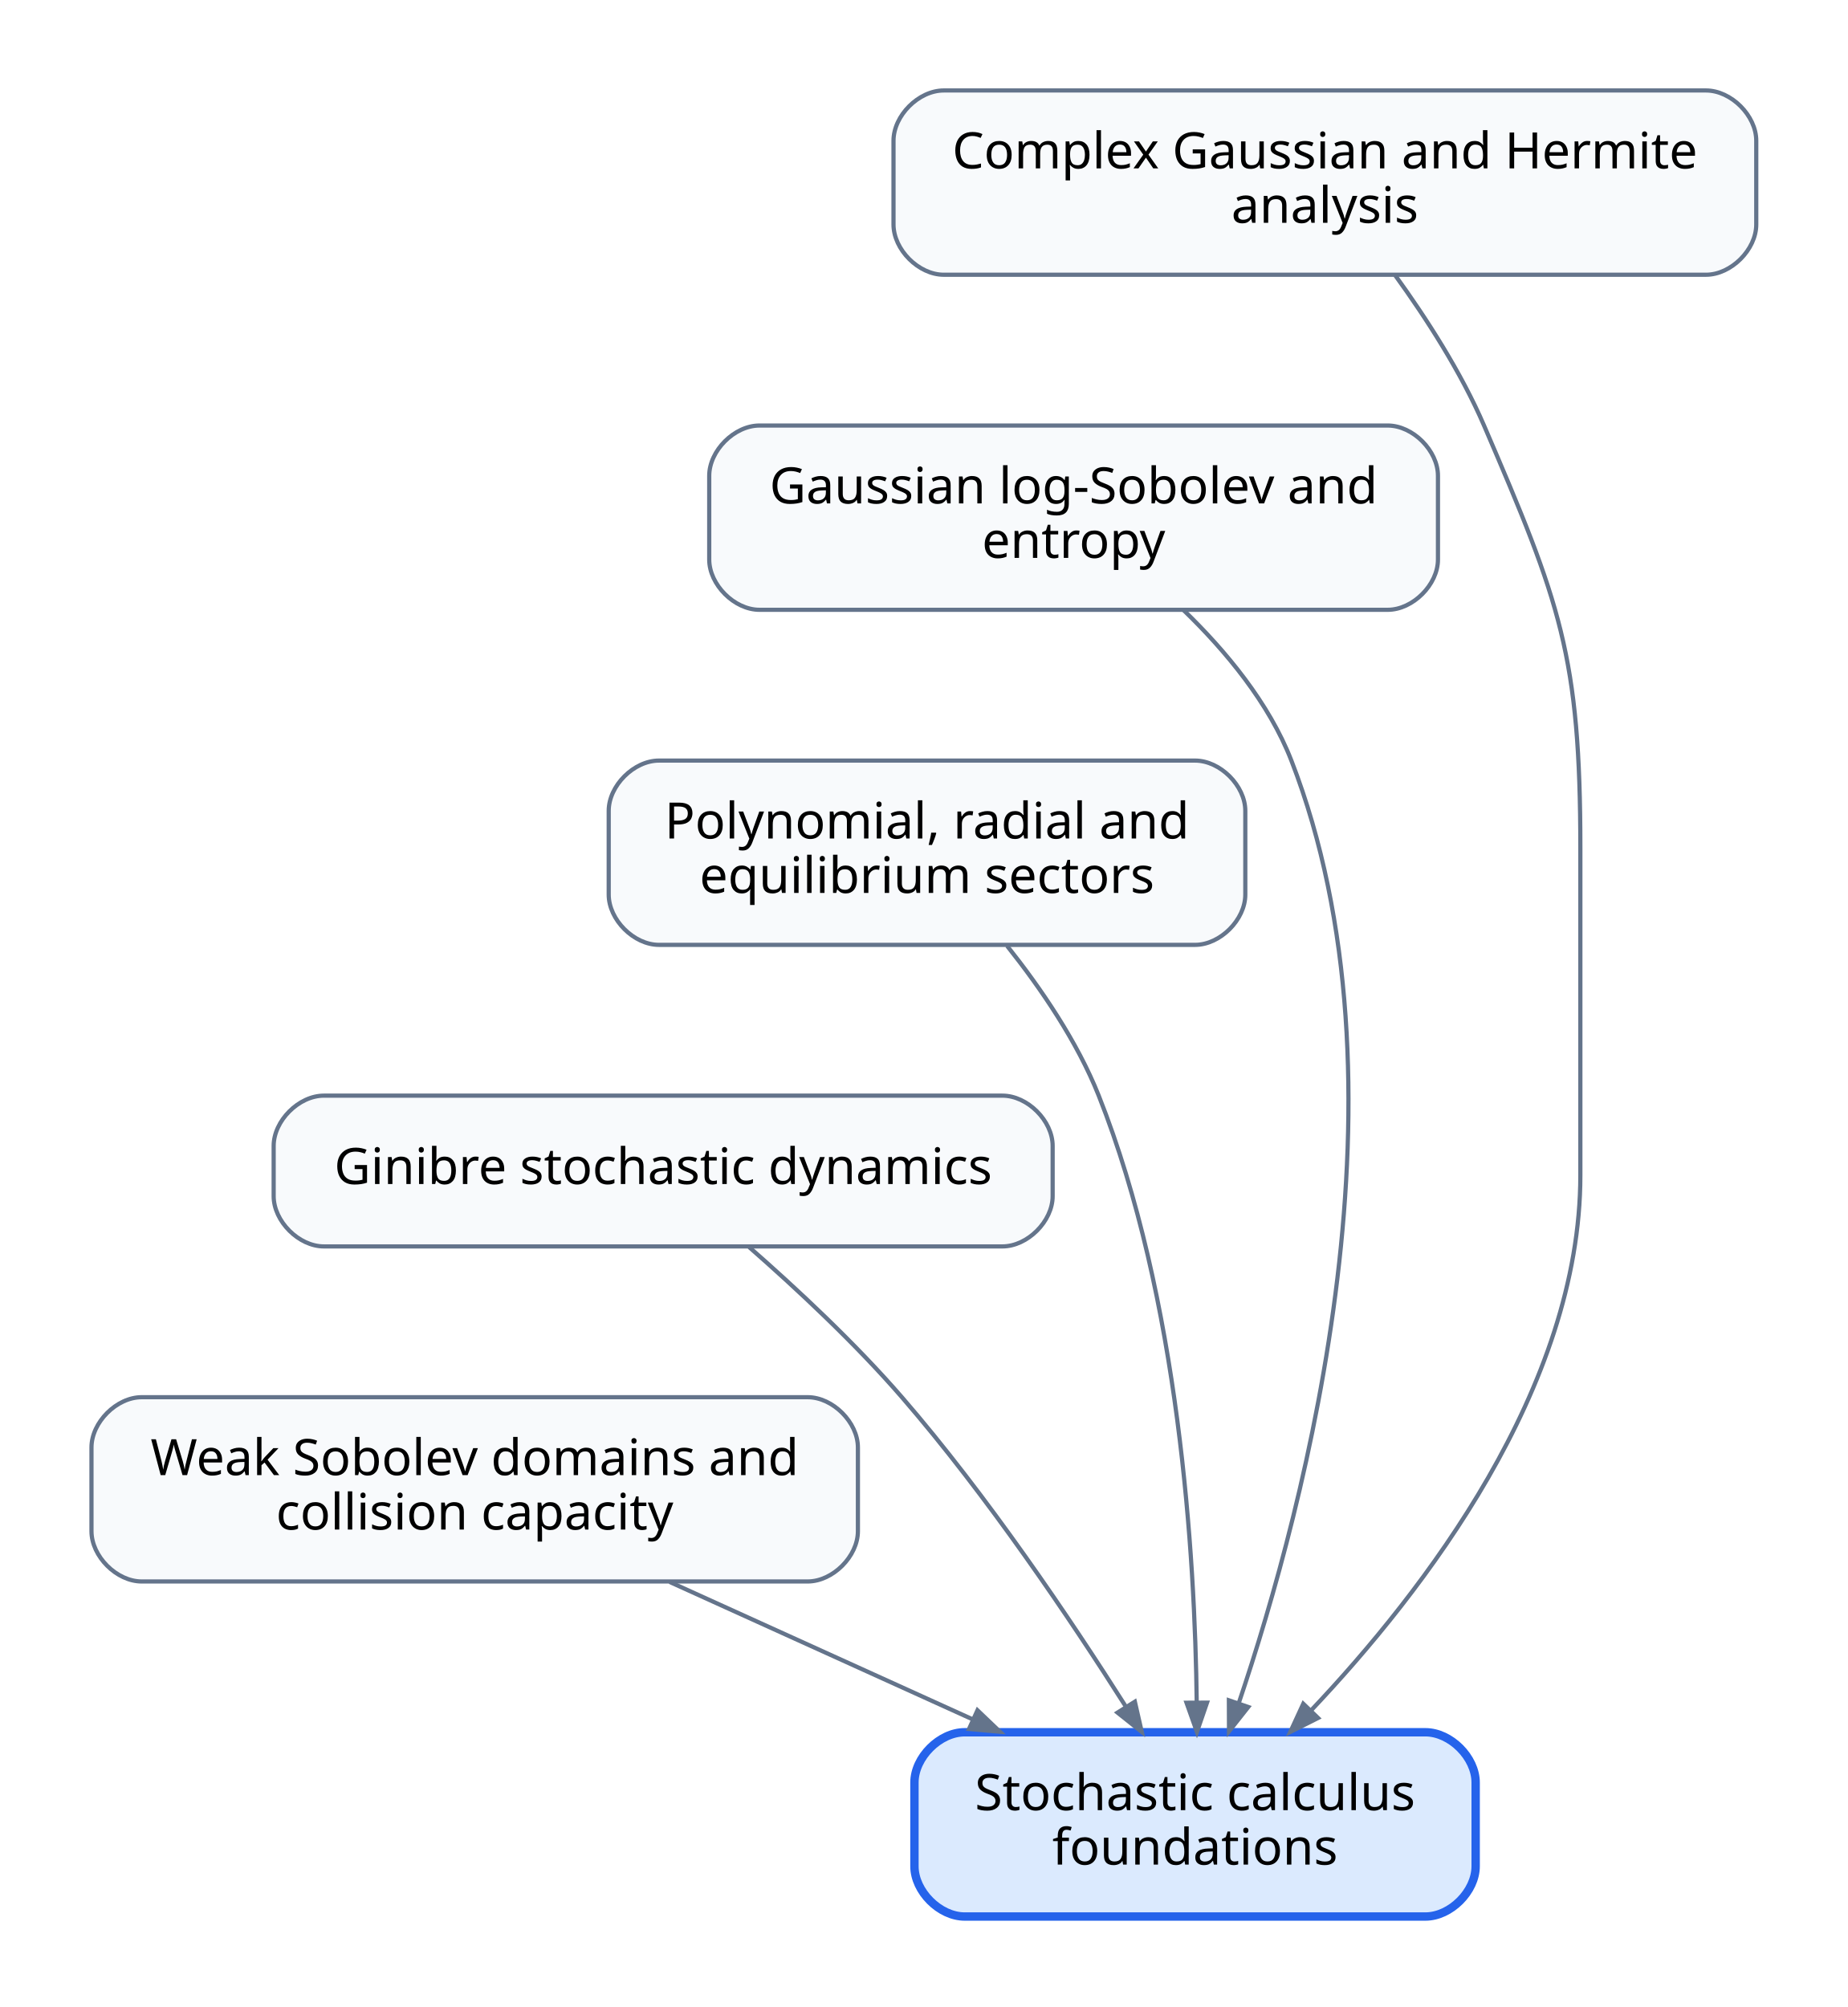
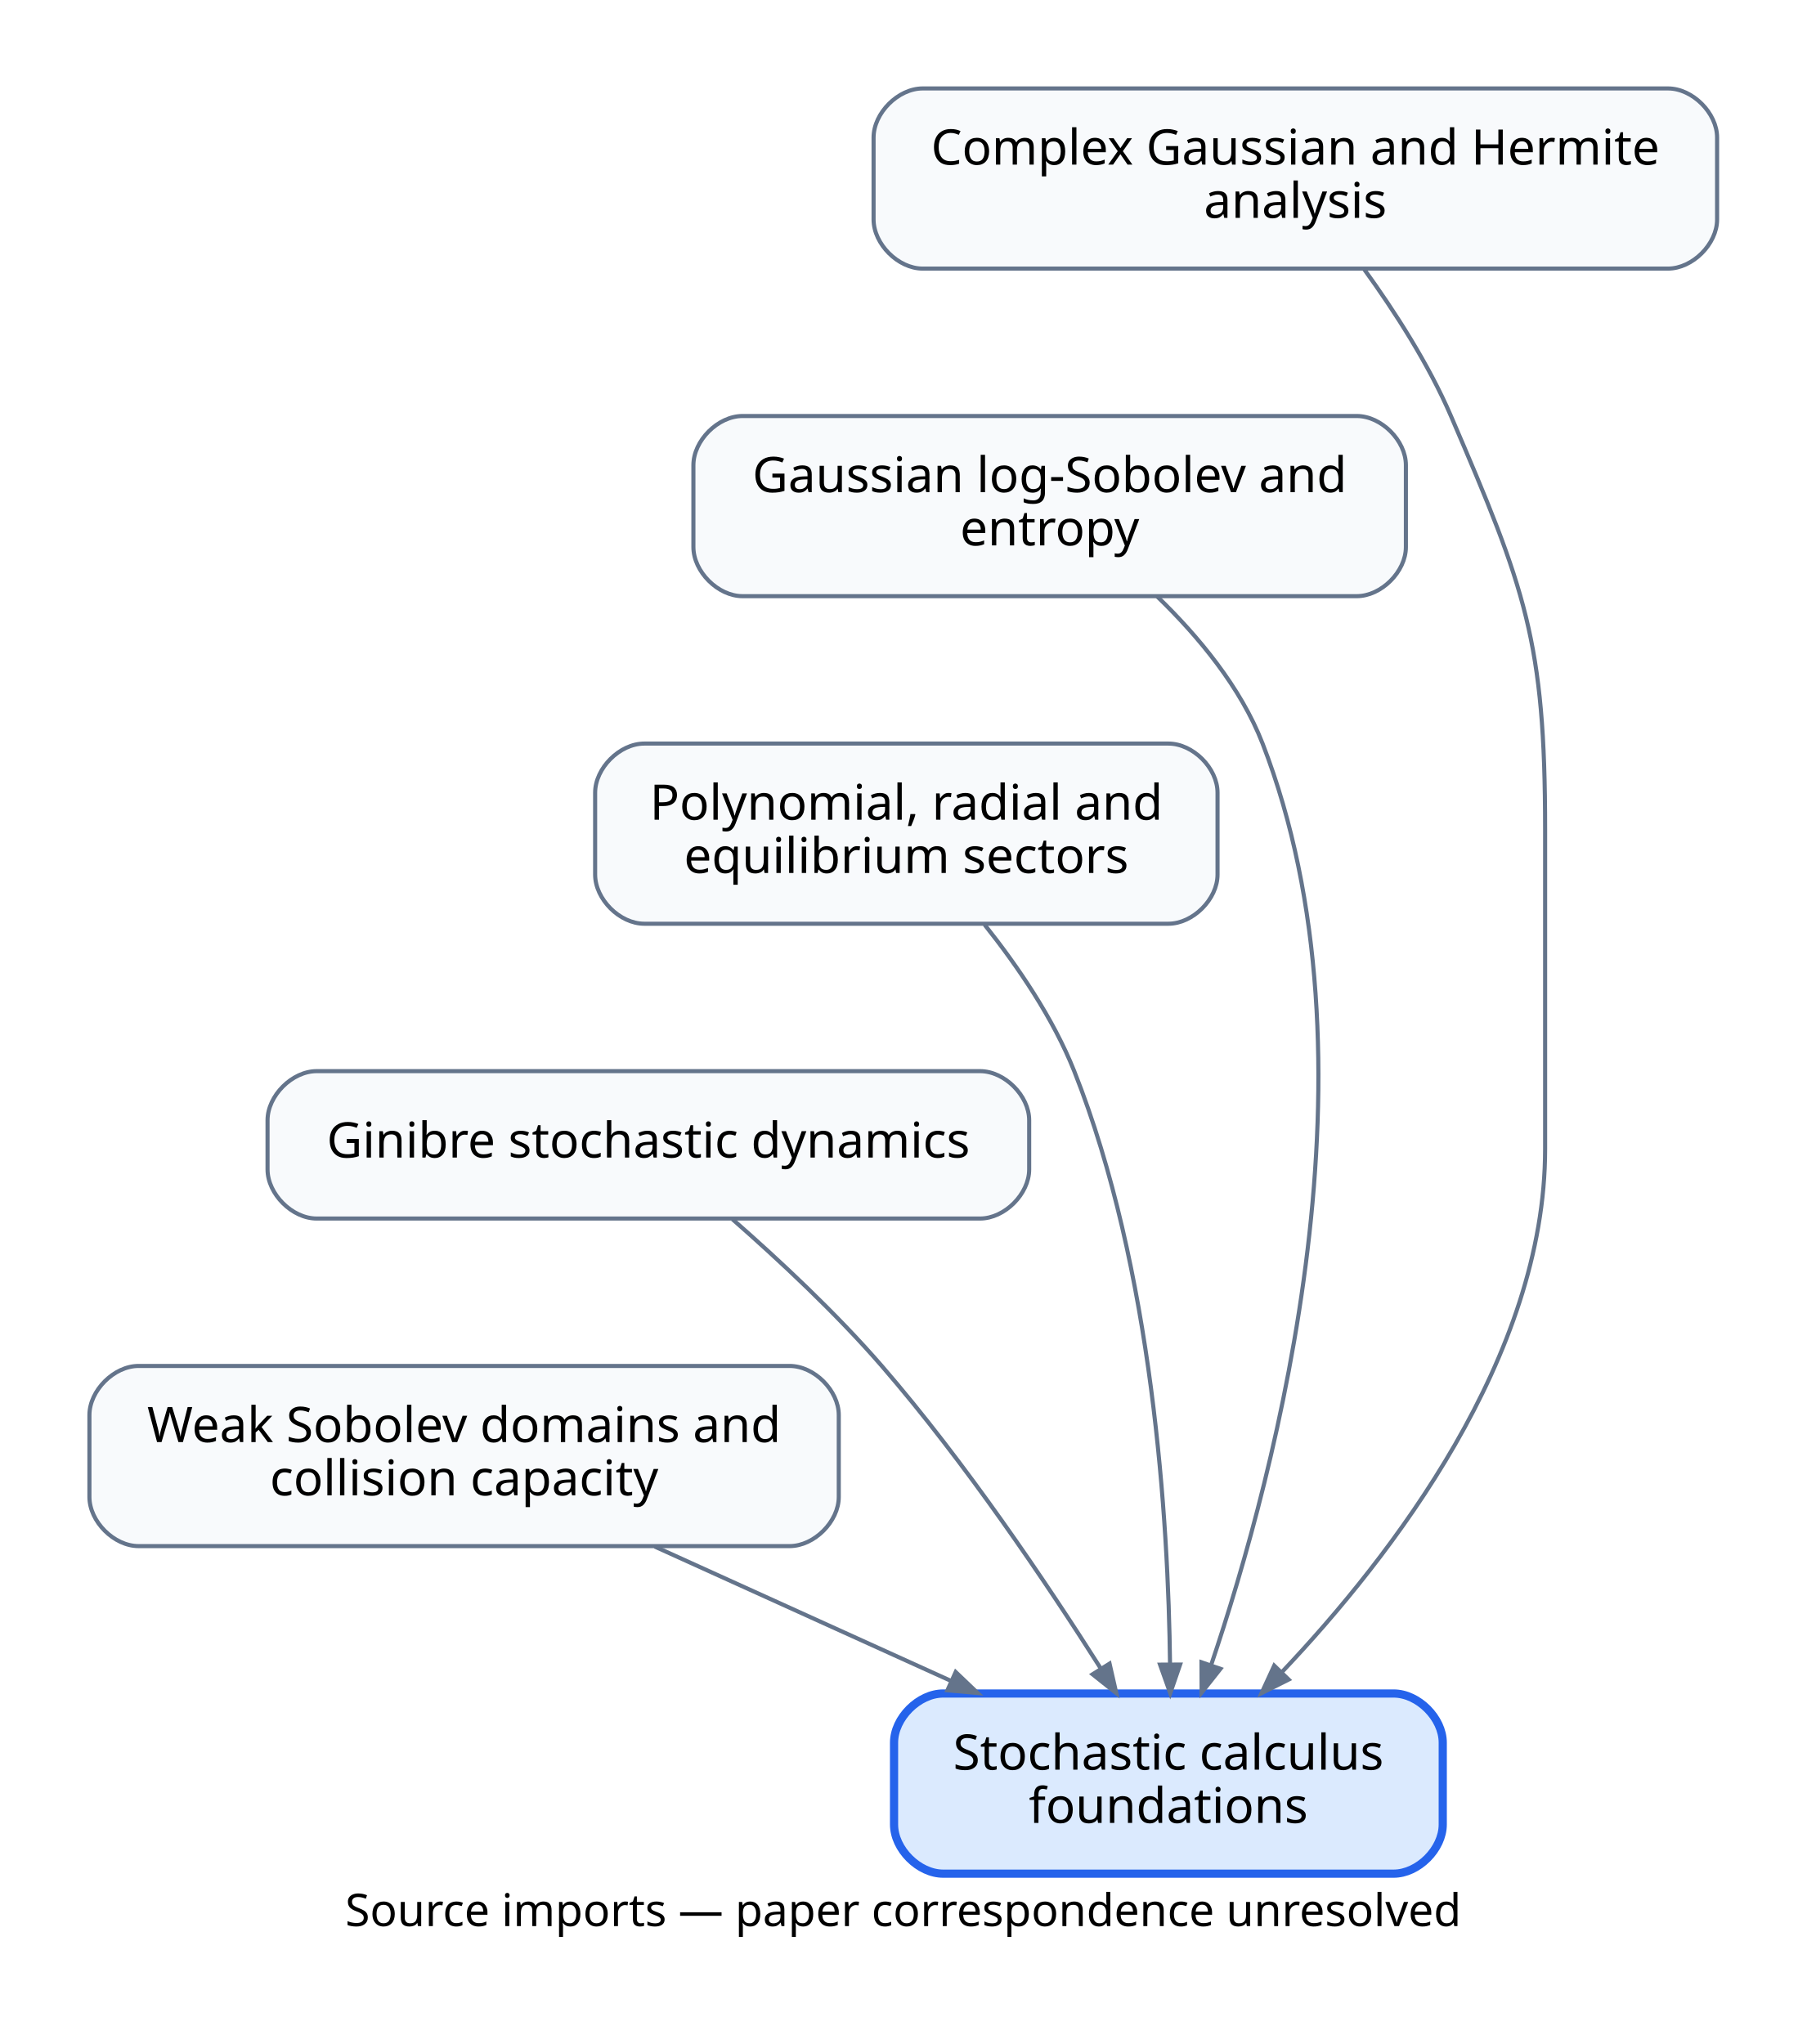
- <svg xmlns="http://www.w3.org/2000/svg" width="441pt" height="479pt" viewBox="0.00 0.00 440.70 479.20">
-   <g id="graph0" class="graph" transform="scale(1 1) rotate(0) translate(21.6 457.6)">
+ <svg xmlns="http://www.w3.org/2000/svg" width="441pt" height="499pt" viewBox="0.00 0.00 440.70 499.20">
+   <g id="graph0" class="graph" transform="scale(1 1) rotate(0) translate(21.6 477.6)">
+     <text text-anchor="middle" x="198.75" y="-7.2" font-family="sans-serif" font-size="11.00">Source imports — paper correspondence unresolved</text>
    <g id="node1" class="node">
-       <path fill="#f8fafc" stroke="#64748b" d="M385.5,-436C385.5,-436 203.5,-436 203.5,-436 197.5,-436 191.5,-430 191.5,-424 191.5,-424 191.5,-404 191.5,-404 191.5,-398 197.5,-392 203.5,-392 203.5,-392 385.5,-392 385.5,-392 391.5,-392 397.5,-398 397.5,-404 397.5,-404 397.5,-424 397.5,-424 397.5,-430 391.5,-436 385.5,-436" />
-       <text text-anchor="middle" x="294.5" y="-417.4" font-family="sans-serif" font-size="12.00">Complex Gaussian and Hermite</text>
-       <text text-anchor="middle" x="294.5" y="-404.4" font-family="sans-serif" font-size="12.00">analysis</text>
+       <path fill="#f8fafc" stroke="#64748b" d="M385.5,-456C385.5,-456 203.5,-456 203.5,-456 197.5,-456 191.5,-450 191.5,-444 191.5,-444 191.5,-424 191.5,-424 191.5,-418 197.5,-412 203.5,-412 203.5,-412 385.5,-412 385.5,-412 391.5,-412 397.5,-418 397.5,-424 397.5,-424 397.5,-444 397.5,-444 397.5,-450 391.5,-456 385.5,-456" />
+       <text text-anchor="middle" x="294.5" y="-437.4" font-family="sans-serif" font-size="12.00">Complex Gaussian and Hermite</text>
+       <text text-anchor="middle" x="294.5" y="-424.4" font-family="sans-serif" font-size="12.00">analysis</text>
    </g>
    <g id="node2" class="node">
-       <path fill="#f8fafc" stroke="#64748b" d="M309.5,-356C309.5,-356 159.5,-356 159.5,-356 153.5,-356 147.5,-350 147.5,-344 147.5,-344 147.5,-324 147.5,-324 147.5,-318 153.5,-312 159.5,-312 159.5,-312 309.5,-312 309.5,-312 315.5,-312 321.5,-318 321.5,-324 321.5,-324 321.5,-344 321.5,-344 321.5,-350 315.5,-356 309.5,-356" />
-       <text text-anchor="middle" x="234.5" y="-337.4" font-family="sans-serif" font-size="12.00">Gaussian log-Sobolev and</text>
-       <text text-anchor="middle" x="234.5" y="-324.4" font-family="sans-serif" font-size="12.00">entropy</text>
+       <path fill="#f8fafc" stroke="#64748b" d="M309.5,-376C309.5,-376 159.5,-376 159.5,-376 153.5,-376 147.5,-370 147.5,-364 147.5,-364 147.5,-344 147.5,-344 147.5,-338 153.5,-332 159.5,-332 159.5,-332 309.5,-332 309.5,-332 315.5,-332 321.5,-338 321.5,-344 321.5,-344 321.5,-364 321.5,-364 321.5,-370 315.5,-376 309.5,-376" />
+       <text text-anchor="middle" x="234.5" y="-357.4" font-family="sans-serif" font-size="12.00">Gaussian log-Sobolev and</text>
+       <text text-anchor="middle" x="234.5" y="-344.4" font-family="sans-serif" font-size="12.00">entropy</text>
    </g>
    <g id="node6" class="node">
-       <path fill="#dbeafe" stroke="#2563eb" stroke-width="2" d="M318.5,-44C318.5,-44 208.5,-44 208.5,-44 202.5,-44 196.5,-38 196.5,-32 196.5,-32 196.5,-12 196.5,-12 196.5,-6 202.5,0 208.5,0 208.5,0 318.5,0 318.5,0 324.5,0 330.5,-6 330.5,-12 330.5,-12 330.5,-32 330.5,-32 330.5,-38 324.5,-44 318.5,-44" />
-       <text text-anchor="middle" x="263.5" y="-25.4" font-family="sans-serif" font-size="12.00">Stochastic calculus</text>
-       <text text-anchor="middle" x="263.5" y="-12.4" font-family="sans-serif" font-size="12.00">foundations</text>
+       <path fill="#dbeafe" stroke="#2563eb" stroke-width="2" d="M318.5,-64C318.5,-64 208.5,-64 208.5,-64 202.5,-64 196.5,-58 196.5,-52 196.5,-52 196.5,-32 196.5,-32 196.5,-26 202.5,-20 208.5,-20 208.5,-20 318.5,-20 318.5,-20 324.5,-20 330.5,-26 330.5,-32 330.5,-32 330.5,-52 330.5,-52 330.5,-58 324.5,-64 318.5,-64" />
+       <text text-anchor="middle" x="263.5" y="-45.4" font-family="sans-serif" font-size="12.00">Stochastic calculus</text>
+       <text text-anchor="middle" x="263.5" y="-32.4" font-family="sans-serif" font-size="12.00">foundations</text>
    </g>
    <g id="edge1" class="edge">
-       <path fill="none" stroke="#64748b" d="M311.28,-391.88C318.74,-381.57 327.05,-368.67 332.5,-356 350.68,-313.7 355.5,-301.04 355.5,-255 355.5,-255 355.5,-255 355.5,-177 355.5,-126.28 318.26,-77.76 291.17,-49.18" />
-       <polygon fill="#64748b" stroke="#64748b" points="292.87,-47.41 286.24,-44.08 289.34,-50.81 292.87,-47.41" />
+       <path fill="none" stroke="#64748b" d="M311.28,-411.88C318.74,-401.57 327.05,-388.67 332.5,-376 350.68,-333.7 355.5,-321.04 355.5,-275 355.5,-275 355.5,-275 355.5,-197 355.5,-146.28 318.26,-97.76 291.17,-69.18" />
+       <polygon fill="#64748b" stroke="#64748b" points="292.87,-67.41 286.24,-64.08 289.34,-70.81 292.87,-67.41" />
    </g>
    <g id="node3" class="node">
-       <path fill="#f8fafc" stroke="#64748b" d="M263.5,-276C263.5,-276 135.5,-276 135.5,-276 129.5,-276 123.5,-270 123.5,-264 123.5,-264 123.5,-244 123.5,-244 123.5,-238 129.5,-232 135.5,-232 135.5,-232 263.5,-232 263.5,-232 269.5,-232 275.5,-238 275.5,-244 275.5,-244 275.5,-264 275.5,-264 275.5,-270 269.5,-276 263.5,-276" />
-       <text text-anchor="middle" x="199.5" y="-257.4" font-family="sans-serif" font-size="12.00">Polynomial, radial and</text>
-       <text text-anchor="middle" x="199.5" y="-244.4" font-family="sans-serif" font-size="12.00">equilibrium sectors</text>
+       <path fill="#f8fafc" stroke="#64748b" d="M263.5,-296C263.5,-296 135.5,-296 135.5,-296 129.5,-296 123.5,-290 123.5,-284 123.5,-284 123.5,-264 123.5,-264 123.5,-258 129.5,-252 135.5,-252 135.5,-252 263.5,-252 263.5,-252 269.5,-252 275.5,-258 275.5,-264 275.5,-264 275.5,-284 275.5,-284 275.5,-290 269.5,-296 263.5,-296" />
+       <text text-anchor="middle" x="199.5" y="-277.4" font-family="sans-serif" font-size="12.00">Polynomial, radial and</text>
+       <text text-anchor="middle" x="199.5" y="-264.4" font-family="sans-serif" font-size="12.00">equilibrium sectors</text>
    </g>
    <g id="edge2" class="edge">
-       <path fill="none" stroke="#64748b" d="M260.75,-311.93C270.83,-302.19 281.17,-289.74 286.5,-276 316.43,-198.78 290.08,-98.73 273.91,-50.88" />
-       <polygon fill="#64748b" stroke="#64748b" points="276.21,-50.03 271.61,-44.21 271.58,-51.63 276.21,-50.03" />
+       <path fill="none" stroke="#64748b" d="M260.75,-331.93C270.83,-322.19 281.17,-309.74 286.5,-296 316.43,-218.78 290.08,-118.73 273.91,-70.88" />
+       <polygon fill="#64748b" stroke="#64748b" points="276.21,-70.03 271.61,-64.21 271.58,-71.63 276.21,-70.03" />
    </g>
    <g id="node4" class="node">
-       <path fill="#f8fafc" stroke="#64748b" d="M217.5,-196C217.5,-196 55.5,-196 55.5,-196 49.5,-196 43.5,-190 43.5,-184 43.5,-184 43.5,-172 43.5,-172 43.5,-166 49.5,-160 55.5,-160 55.5,-160 217.5,-160 217.5,-160 223.5,-160 229.5,-166 229.5,-172 229.5,-172 229.5,-184 229.5,-184 229.5,-190 223.5,-196 217.5,-196" />
-       <text text-anchor="middle" x="136.5" y="-174.9" font-family="sans-serif" font-size="12.00">Ginibre stochastic dynamics</text>
+       <path fill="#f8fafc" stroke="#64748b" d="M217.5,-216C217.5,-216 55.5,-216 55.5,-216 49.5,-216 43.5,-210 43.5,-204 43.5,-204 43.5,-192 43.5,-192 43.5,-186 49.5,-180 55.5,-180 55.5,-180 217.5,-180 217.5,-180 223.5,-180 229.5,-186 229.5,-192 229.5,-192 229.5,-204 229.5,-204 229.5,-210 223.5,-216 217.5,-216" />
+       <text text-anchor="middle" x="136.5" y="-194.9" font-family="sans-serif" font-size="12.00">Ginibre stochastic dynamics</text>
    </g>
    <g id="edge3" class="edge">
-       <path fill="none" stroke="#64748b" d="M218.62,-231.76C226.68,-221.63 235.37,-208.92 240.5,-196 259.7,-147.62 263.49,-86.27 263.9,-51.14" />
-       <polygon fill="#64748b" stroke="#64748b" points="266.36,-51.07 263.95,-44.06 261.46,-51.05 266.36,-51.07" />
+       <path fill="none" stroke="#64748b" d="M218.62,-251.76C226.68,-241.63 235.37,-228.92 240.5,-216 259.7,-167.62 263.49,-106.27 263.9,-71.14" />
+       <polygon fill="#64748b" stroke="#64748b" points="266.36,-71.07 263.95,-64.06 261.46,-71.05 266.36,-71.07" />
    </g>
    <g id="node5" class="node">
-       <path fill="#f8fafc" stroke="#64748b" d="M171,-124C171,-124 12,-124 12,-124 6,-124 0,-118 0,-112 0,-112 0,-92 0,-92 0,-86 6,-80 12,-80 12,-80 171,-80 171,-80 177,-80 183,-86 183,-92 183,-92 183,-112 183,-112 183,-118 177,-124 171,-124" />
-       <text text-anchor="middle" x="91.5" y="-105.4" font-family="sans-serif" font-size="12.00">Weak Sobolev domains and</text>
-       <text text-anchor="middle" x="91.5" y="-92.4" font-family="sans-serif" font-size="12.00">collision capacity</text>
+       <path fill="#f8fafc" stroke="#64748b" d="M171,-144C171,-144 12,-144 12,-144 6,-144 0,-138 0,-132 0,-132 0,-112 0,-112 0,-106 6,-100 12,-100 12,-100 171,-100 171,-100 177,-100 183,-106 183,-112 183,-112 183,-132 183,-132 183,-138 177,-144 171,-144" />
+       <text text-anchor="middle" x="91.5" y="-125.4" font-family="sans-serif" font-size="12.00">Weak Sobolev domains and</text>
+       <text text-anchor="middle" x="91.5" y="-112.4" font-family="sans-serif" font-size="12.00">collision capacity</text>
    </g>
    <g id="edge4" class="edge">
-       <path fill="none" stroke="#64748b" d="M157.04,-159.83C168.37,-149.91 182.35,-136.87 193.5,-124 213.84,-100.52 233.69,-71.07 247.03,-50.04" />
-       <polygon fill="#64748b" stroke="#64748b" points="249.13,-51.3 250.78,-44.07 244.98,-48.69 249.13,-51.3" />
+       <path fill="none" stroke="#64748b" d="M157.04,-179.83C168.37,-169.91 182.35,-156.87 193.5,-144 213.84,-120.52 233.69,-91.07 247.03,-70.04" />
+       <polygon fill="#64748b" stroke="#64748b" points="249.13,-71.3 250.78,-64.07 244.98,-68.69 249.13,-71.3" />
    </g>
    <g id="edge5" class="edge">
-       <path fill="none" stroke="#64748b" d="M138.05,-79.89C160.42,-69.75 187.34,-57.54 210.49,-47.04" />
-       <polygon fill="#64748b" stroke="#64748b" points="211.55,-49.25 216.92,-44.12 209.53,-44.78 211.55,-49.25" />
+       <path fill="none" stroke="#64748b" d="M138.05,-99.89C160.42,-89.75 187.34,-77.54 210.49,-67.04" />
+       <polygon fill="#64748b" stroke="#64748b" points="211.55,-69.25 216.92,-64.12 209.53,-64.78 211.55,-69.25" />
    </g>
  </g>
</svg>
